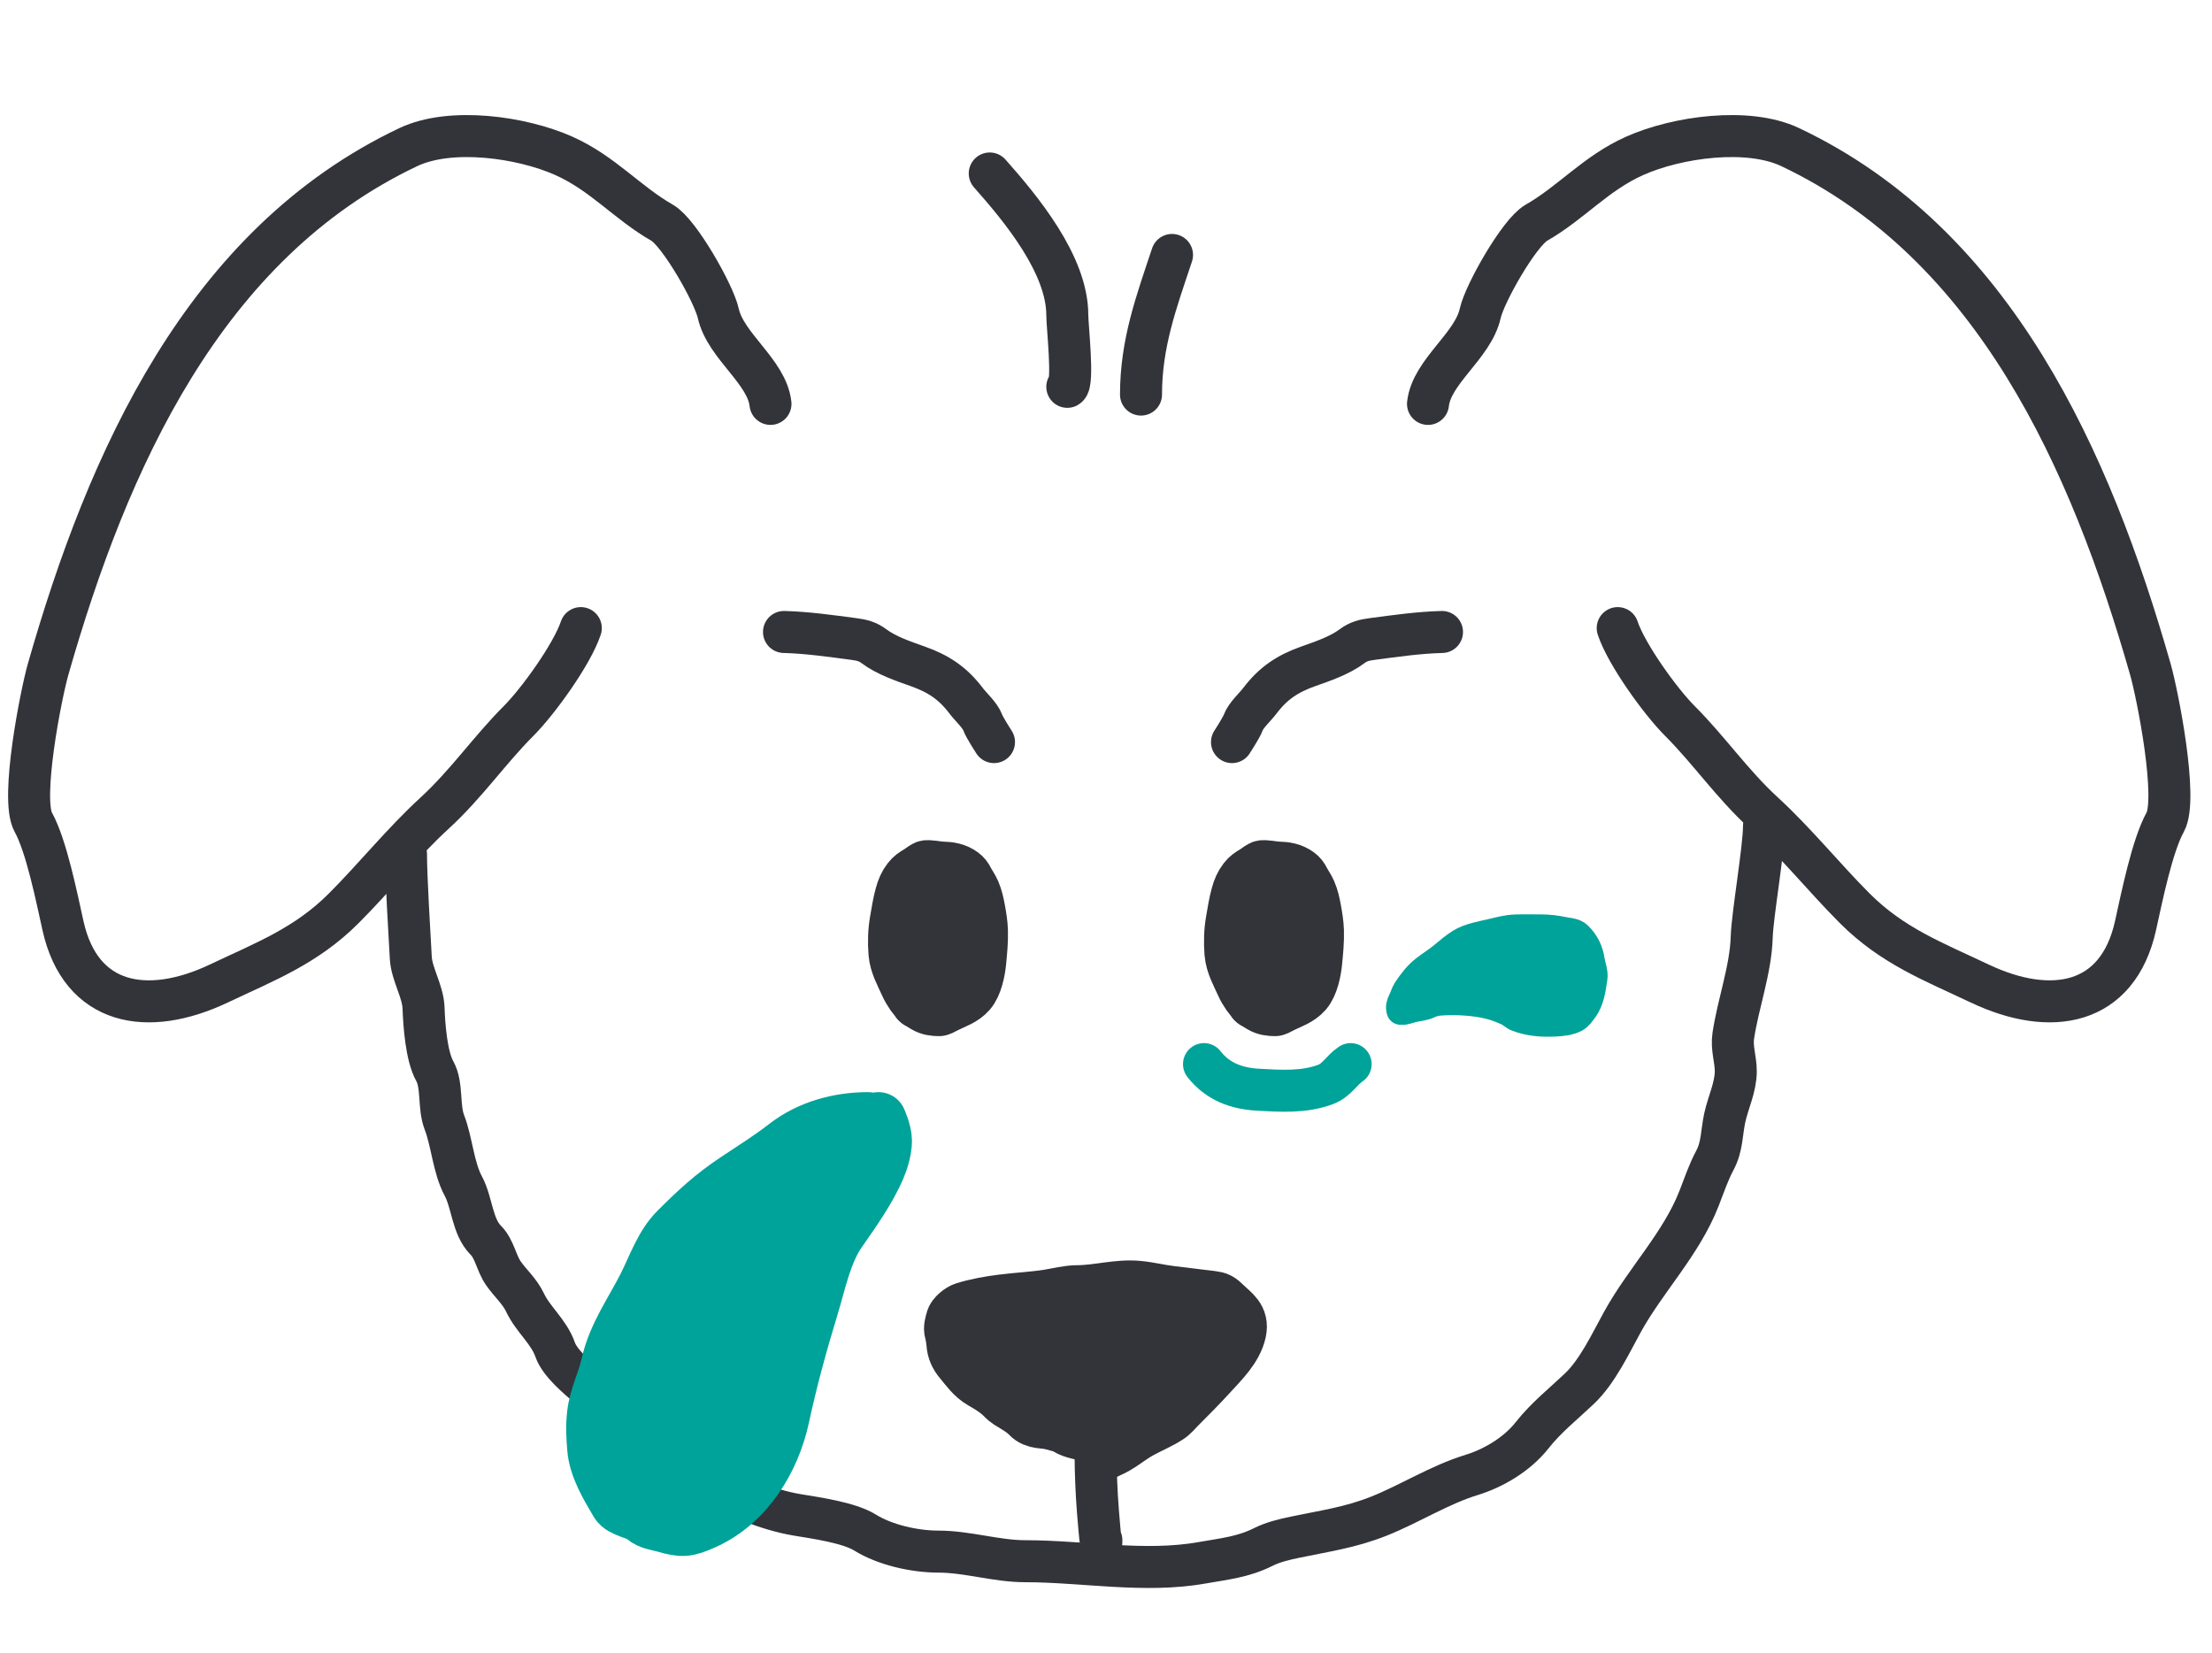
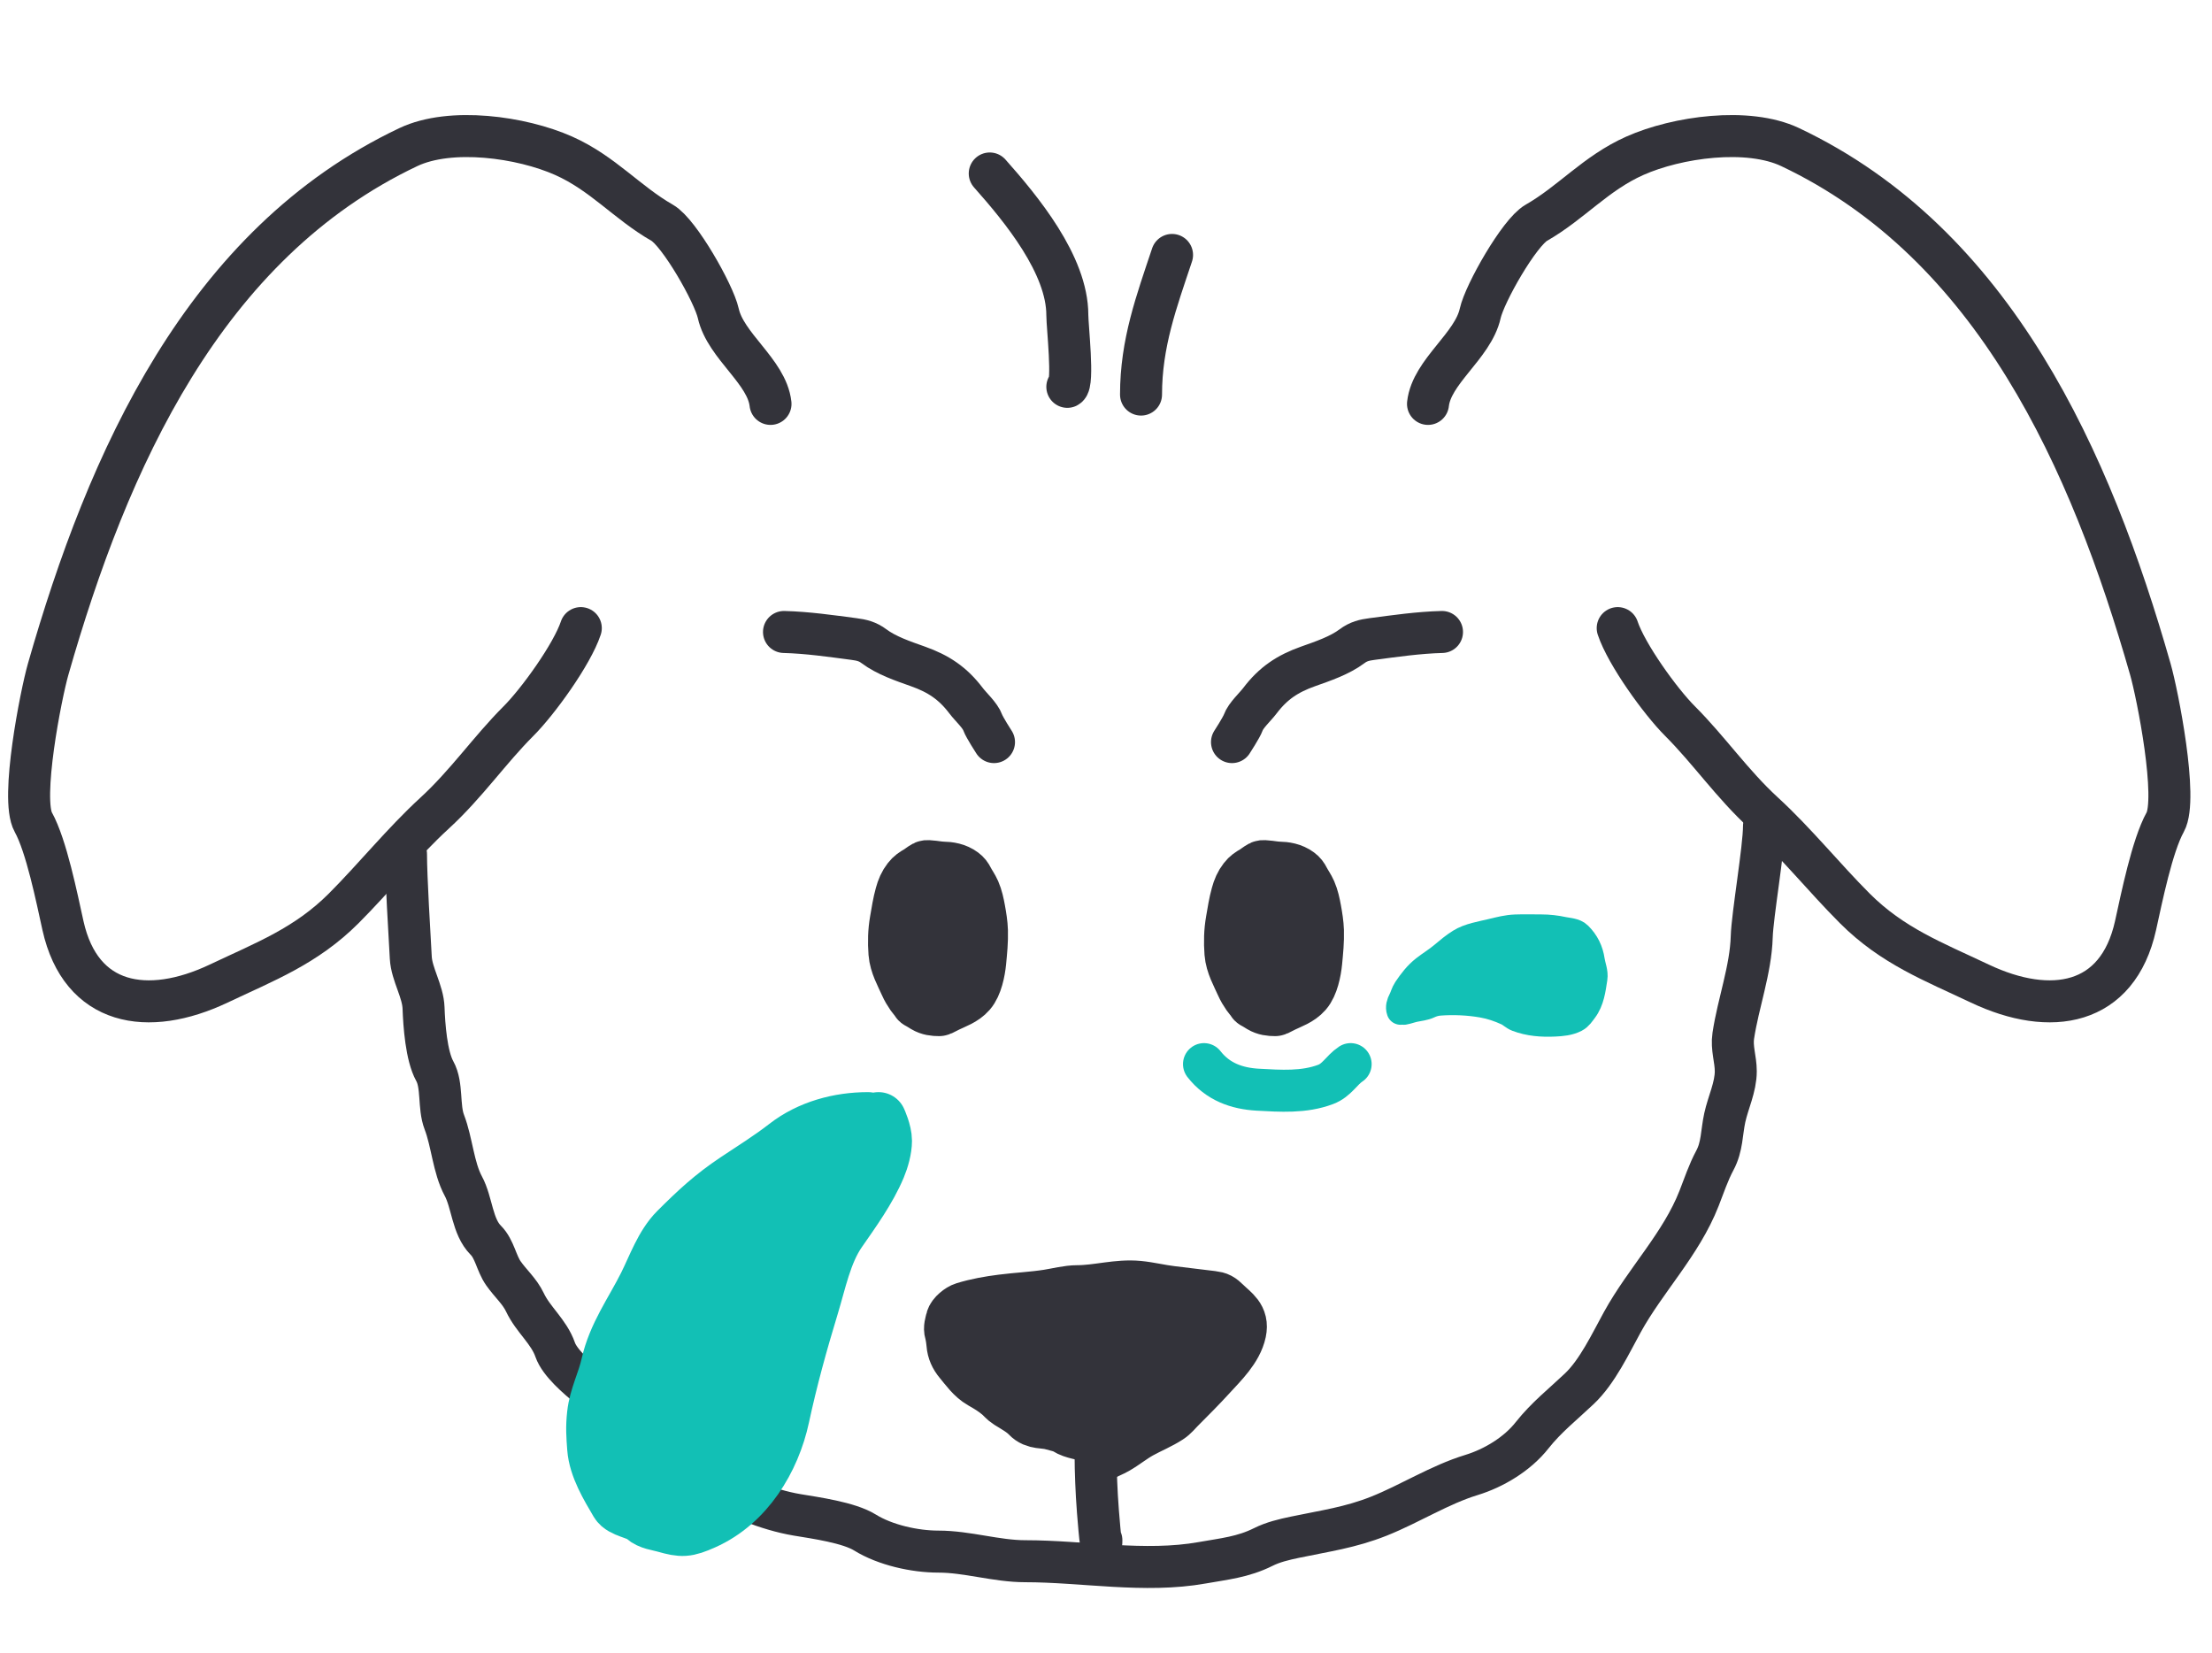
<svg xmlns="http://www.w3.org/2000/svg" width="79" height="59" viewBox="0 0 79 59" fill="none">
-   <path d="M27.517 14.423C27.389 13.265 25.913 12.361 25.653 11.19C25.494 10.475 24.259 8.304 23.651 7.956C22.392 7.237 21.532 6.186 20.127 5.561C18.621 4.892 16.095 4.537 14.584 5.253C7.285 8.711 3.846 16.455 1.718 23.901C1.464 24.792 0.726 28.526 1.188 29.359C1.656 30.2 2.029 32.067 2.249 33.054C2.885 35.918 5.271 36.326 7.809 35.124C9.474 34.335 10.93 33.782 12.274 32.438C13.365 31.347 14.385 30.078 15.525 29.034C16.657 27.995 17.477 26.791 18.518 25.749C19.217 25.05 20.429 23.369 20.743 22.43" stroke="#33333A" stroke-width="1.5" stroke-linecap="round" />
+   <path d="M27.518 14.423C27.389 13.265 25.913 12.361 25.653 11.19C25.494 10.475 24.259 8.304 23.651 7.956C22.393 7.237 21.532 6.186 20.127 5.561C18.621 4.892 16.096 4.537 14.584 5.253C7.285 8.711 3.846 16.455 1.719 23.901C1.464 24.792 0.726 28.526 1.189 29.359C1.656 30.2 2.03 32.067 2.249 33.054C2.886 35.918 5.271 36.326 7.809 35.124C9.474 34.335 10.931 33.782 12.275 32.438C13.365 31.347 14.386 30.078 15.525 29.034C16.658 27.995 17.477 26.791 18.519 25.749C19.218 25.05 20.43 23.369 20.743 22.43" stroke="#33333A" stroke-width="1.5" stroke-linecap="round" />
  <path d="M51 14.423C51.129 13.265 52.605 12.361 52.865 11.19C53.024 10.475 54.259 8.304 54.867 7.956C56.126 7.237 56.986 6.186 58.391 5.561C59.897 4.892 62.423 4.537 63.934 5.253C71.233 8.711 74.672 16.455 76.799 23.901C77.054 24.792 77.792 28.526 77.329 29.359C76.862 30.2 76.488 32.067 76.269 33.054C75.632 35.918 73.247 36.326 70.709 35.124C69.044 34.335 67.587 33.782 66.243 32.438C65.153 31.347 64.132 30.078 62.993 29.034C61.86 27.995 61.041 26.791 59.999 25.749C59.3 25.05 58.088 23.369 57.775 22.43" stroke="#33333A" stroke-width="1.5" stroke-linecap="round" />
  <path d="M14.5 30.5C14.5 31.32 14.626 33.385 14.671 34.2C14.705 34.8 15.107 35.394 15.127 35.999C15.148 36.604 15.226 37.707 15.527 38.248C15.809 38.756 15.655 39.518 15.869 40.072C16.143 40.785 16.191 41.693 16.546 42.353C16.866 42.947 16.861 43.801 17.351 44.291C17.664 44.604 17.727 45.11 17.978 45.469C18.23 45.83 18.558 46.106 18.751 46.514C19.041 47.127 19.604 47.553 19.828 48.2C19.991 48.67 20.639 49.22 21.019 49.53C21.741 50.118 22.306 51.111 23.109 51.557C23.439 51.74 23.676 52.116 23.996 52.33C24.394 52.595 24.835 52.761 25.269 52.957C26.287 53.415 27.369 53.913 28.475 54.097C29.116 54.204 30.318 54.37 30.888 54.724C31.611 55.173 32.667 55.408 33.511 55.408C34.547 55.408 35.583 55.751 36.615 55.751C38.674 55.751 40.883 56.174 42.937 55.807C43.718 55.668 44.391 55.606 45.116 55.244C45.466 55.069 45.853 54.977 46.244 54.895C47.337 54.666 48.215 54.551 49.246 54.142C50.358 53.699 51.413 53.02 52.553 52.672C53.358 52.426 54.194 51.92 54.719 51.253C55.222 50.616 55.826 50.141 56.404 49.593C57.05 48.982 57.518 47.981 57.938 47.218C58.768 45.708 60.041 44.43 60.68 42.796C60.858 42.342 61.014 41.868 61.244 41.44C61.511 40.945 61.483 40.446 61.599 39.914C61.718 39.368 61.992 38.822 61.992 38.254C61.992 37.819 61.836 37.429 61.903 36.987C62.08 35.815 62.528 34.626 62.562 33.452C62.584 32.688 63 30.292 63 29.5" stroke="#33333A" stroke-width="1.5" stroke-linecap="round" />
  <path d="M28 22.568C28.837 22.59 29.666 22.71 30.494 22.819C30.771 22.855 30.984 22.905 31.212 23.076C31.657 23.41 32.259 23.611 32.782 23.797C33.516 24.057 34.03 24.399 34.5 25.019C34.675 25.251 35.004 25.54 35.101 25.809C35.164 25.983 35.5 26.5 35.5 26.5" stroke="#33333A" stroke-width="1.5" stroke-linecap="round" />
  <path d="M51.5 22.568C50.663 22.59 49.834 22.71 49.005 22.819C48.729 22.855 48.516 22.905 48.288 23.076C47.843 23.41 47.241 23.611 46.718 23.797C45.984 24.057 45.47 24.399 45 25.019C44.825 25.251 44.496 25.54 44.399 25.809C44.336 25.983 44 26.5 44 26.5" stroke="#33333A" stroke-width="1.5" stroke-linecap="round" />
  <path d="M33.539 36C33.369 36 33.208 35.982 33.051 35.889C32.988 35.851 32.926 35.809 32.862 35.774C32.84 35.761 32.807 35.753 32.791 35.726C32.747 35.647 32.682 35.587 32.631 35.513C32.545 35.388 32.472 35.269 32.408 35.124C32.259 34.788 32.047 34.425 32.016 34.026C31.987 33.635 31.995 33.267 32.063 32.882C32.116 32.578 32.163 32.266 32.245 31.973C32.303 31.76 32.373 31.596 32.497 31.436C32.586 31.32 32.684 31.257 32.799 31.191C32.894 31.136 32.978 31.06 33.074 31.01C33.109 30.991 33.176 31.005 33.212 31.007C33.365 31.016 33.514 31.051 33.668 31.054C33.895 31.058 34.137 31.096 34.337 31.246C34.41 31.3 34.456 31.36 34.501 31.45C34.575 31.595 34.666 31.713 34.733 31.867C34.819 32.064 34.866 32.287 34.906 32.506C34.949 32.744 34.99 32.992 34.998 33.237C35.009 33.611 34.972 33.969 34.937 34.338C34.903 34.683 34.804 35.16 34.593 35.403C34.38 35.647 34.08 35.739 33.821 35.866C33.74 35.906 33.66 35.95 33.579 35.988C33.535 36.008 33.509 35.982 33.466 35.968" stroke="#33333A" stroke-width="2" stroke-linecap="round" />
  <ellipse cx="33.5" cy="33.5" rx="1.5" ry="2.5" fill="#33333A" />
  <path d="M45.539 36C45.369 36 45.208 35.982 45.051 35.889C44.988 35.851 44.926 35.809 44.862 35.774C44.84 35.761 44.807 35.753 44.791 35.726C44.747 35.647 44.682 35.587 44.631 35.513C44.545 35.388 44.472 35.269 44.408 35.124C44.259 34.788 44.047 34.425 44.016 34.026C43.987 33.635 43.995 33.267 44.063 32.882C44.116 32.578 44.163 32.266 44.245 31.973C44.303 31.76 44.373 31.596 44.497 31.436C44.586 31.32 44.684 31.257 44.799 31.191C44.894 31.136 44.978 31.06 45.074 31.01C45.109 30.991 45.176 31.005 45.212 31.007C45.365 31.016 45.514 31.051 45.668 31.054C45.895 31.058 46.137 31.096 46.337 31.246C46.41 31.3 46.456 31.36 46.501 31.45C46.575 31.595 46.666 31.713 46.733 31.867C46.819 32.064 46.866 32.287 46.906 32.506C46.949 32.744 46.99 32.992 46.998 33.237C47.009 33.611 46.972 33.969 46.937 34.338C46.903 34.683 46.804 35.16 46.593 35.403C46.38 35.647 46.08 35.739 45.821 35.866C45.74 35.906 45.66 35.95 45.579 35.988C45.535 36.008 45.509 35.982 45.466 35.968" stroke="#33333A" stroke-width="2" stroke-linecap="round" />
  <ellipse cx="45.5" cy="33.5" rx="1.5" ry="2.5" fill="#33333A" />
  <path d="M38.956 51.239C38.679 51.128 38.36 51.12 38.106 50.958C37.969 50.87 37.76 50.836 37.603 50.789C37.288 50.694 36.985 50.782 36.743 50.526C36.554 50.326 36.274 50.177 36.04 50.03C35.924 49.958 35.843 49.853 35.742 49.765C35.532 49.584 35.316 49.455 35.074 49.317C34.768 49.143 34.554 48.835 34.333 48.569C34.19 48.397 34.104 48.214 34.087 47.989C34.078 47.868 34.051 47.681 34.017 47.564C33.973 47.417 34.025 47.29 34.057 47.145C34.089 47.001 34.319 46.822 34.454 46.781C34.891 46.647 35.339 46.568 35.791 46.511C36.339 46.441 36.895 46.417 37.442 46.331C37.774 46.279 38.145 46.18 38.48 46.18C39.203 46.18 39.919 45.954 40.651 46.024C41.038 46.061 41.424 46.159 41.812 46.205C42.303 46.263 42.794 46.326 43.285 46.384C43.489 46.408 43.55 46.448 43.705 46.598C44.015 46.901 44.327 47.066 44.227 47.542C44.102 48.134 43.578 48.634 43.185 49.064C42.823 49.461 42.447 49.837 42.068 50.217C41.948 50.337 41.847 50.471 41.703 50.564C41.39 50.767 41.038 50.909 40.712 51.088C40.4 51.258 40.13 51.485 39.823 51.66C39.685 51.739 39.535 51.793 39.398 51.871" stroke="#33333A" stroke-width="2" stroke-linecap="round" />
  <path d="M34.086 47.5L39.586 52L44.086 47.5L39.586 46L34.086 47.5Z" fill="#33333A" />
-   <path d="M39.367 49.405C39.083 50.741 39.102 52.079 39.175 53.434C39.204 53.959 39.335 55.526 39.335 55.001" stroke="#33333A" stroke-width="1.5" stroke-linecap="round" />
-   <path d="M31.374 40C31.374 40 31.57 40.425 31.57 40.737C31.57 41.032 31.467 41.398 31.352 41.67C31.008 42.487 30.449 43.257 29.95 43.978C29.427 44.734 29.225 45.766 28.962 46.631C28.564 47.938 28.201 49.249 27.914 50.587C27.585 52.123 26.645 53.672 25.136 54.342C24.521 54.616 24.358 54.618 23.755 54.446C23.5 54.373 23.204 54.35 23.002 54.168C22.769 53.958 22.221 53.922 22.064 53.655C21.724 53.078 21.308 52.396 21.256 51.712C21.222 51.275 21.2 50.966 21.25 50.511C21.32 49.885 21.614 49.342 21.747 48.743C21.983 47.678 22.602 46.846 23.079 45.894C23.399 45.252 23.67 44.462 24.181 43.951C24.897 43.236 25.451 42.719 26.288 42.161C26.898 41.754 27.511 41.373 28.083 40.928C28.916 40.28 29.977 40 31 40" stroke="#00A399" stroke-width="2" stroke-linecap="round" />
-   <path d="M22.693 45.747C24.693 41.747 29.193 40.414 31.193 40.247C31.193 40.914 30.993 42.547 30.193 43.747C29.193 45.247 28.693 48.247 27.693 51.247C26.693 54.247 24.693 54.747 22.693 54.247C20.693 53.747 20.193 50.747 22.693 45.747Z" fill="#00A399" />
-   <path d="M43 38C43.49 38.627 44.166 38.871 44.921 38.913C45.731 38.957 46.567 39.018 47.344 38.725C47.748 38.573 47.909 38.219 48.237 38" stroke="#00A399" stroke-width="1.5" stroke-linecap="round" />
-   <path d="M50.02 36.095C49.973 35.965 50.017 35.834 50.078 35.718C50.143 35.594 50.17 35.46 50.249 35.343C50.434 35.069 50.623 34.819 50.885 34.614C51.1 34.446 51.335 34.306 51.544 34.129C51.742 33.962 51.934 33.8 52.155 33.662C52.475 33.461 52.912 33.395 53.275 33.307C53.554 33.24 53.834 33.166 54.123 33.156C54.429 33.145 54.737 33.154 55.042 33.154C55.313 33.154 55.566 33.184 55.83 33.24C55.995 33.275 56.238 33.281 56.365 33.409C56.623 33.666 56.762 33.953 56.814 34.304C56.846 34.518 56.942 34.718 56.908 34.937C56.847 35.325 56.801 35.732 56.556 36.055C56.47 36.168 56.388 36.3 56.258 36.366C56.027 36.483 55.78 36.504 55.523 36.516C55.068 36.538 54.615 36.504 54.19 36.342C54.063 36.294 53.966 36.187 53.84 36.129C53.553 35.997 53.262 35.897 52.949 35.842C52.461 35.755 51.911 35.73 51.416 35.768C51.274 35.779 51.142 35.816 51.016 35.876C50.872 35.944 50.682 35.964 50.528 35.995C50.4 36.02 50.271 36.072 50.138 36.095" stroke="#00A399" stroke-linecap="round" />
-   <path d="M54.086 33C52.886 33 50.919 34.667 50.086 35.5V36C50.586 35.833 51.686 35.5 52.086 35.5C52.586 35.5 54.086 36.5 55.086 36.5C56.086 36.5 56.586 36 56.586 35C56.586 34 55.586 33 54.086 33Z" fill="#00A399" />
-   <path d="M35.348 6.195C36.471 7.459 38.118 9.452 38.118 11.252C38.118 11.649 38.349 13.699 38.118 13.814" stroke="#33333A" stroke-width="1.5" stroke-linecap="round" />
-   <path d="M40.75 14.09C40.75 12.257 41.303 10.77 41.858 9.104" stroke="#33333A" stroke-width="1.5" stroke-linecap="round" />
+   <path d="M39.366 49.405C39.082 50.741 39.102 52.079 39.175 53.434C39.203 53.959 39.335 55.526 39.335 55.001" stroke="#33333A" stroke-width="1.5" stroke-linecap="round" />
+   <path d="M31.375 40C31.375 40 31.571 40.425 31.571 40.737C31.571 41.032 31.467 41.398 31.353 41.67C31.009 42.487 30.45 43.257 29.95 43.978C29.427 44.734 29.226 45.766 28.962 46.631C28.564 47.938 28.201 49.249 27.914 50.587C27.585 52.123 26.646 53.672 25.137 54.342C24.521 54.616 24.359 54.618 23.756 54.446C23.5 54.373 23.205 54.35 23.003 54.168C22.77 53.958 22.221 53.922 22.064 53.655C21.725 53.078 21.309 52.396 21.256 51.712C21.223 51.275 21.2 50.966 21.251 50.511C21.32 49.885 21.614 49.342 21.747 48.743C21.984 47.678 22.603 46.846 23.079 45.894C23.4 45.252 23.671 44.462 24.181 43.951C24.897 43.236 25.452 42.719 26.288 42.161C26.898 41.754 27.512 41.373 28.084 40.928C28.917 40.28 29.978 40 31 40" stroke="#12C0B5" stroke-width="2" stroke-linecap="round" />
+   <path d="M22.693 45.747C24.693 41.747 29.193 40.414 31.193 40.247C31.193 40.914 30.993 42.547 30.193 43.747C29.193 45.247 28.693 48.247 27.693 51.247C26.693 54.247 24.693 54.747 22.693 54.247C20.693 53.747 20.193 50.747 22.693 45.747Z" fill="#12C0B5" />
+   <path d="M43 38C43.49 38.627 44.166 38.871 44.921 38.913C45.731 38.957 46.567 39.018 47.344 38.725C47.748 38.573 47.909 38.219 48.237 38" stroke="#12C0B5" stroke-width="1.5" stroke-linecap="round" />
+   <path d="M50.02 36.095C49.973 35.965 50.017 35.834 50.078 35.718C50.143 35.594 50.17 35.46 50.249 35.343C50.434 35.069 50.623 34.819 50.885 34.614C51.1 34.446 51.335 34.306 51.544 34.129C51.742 33.962 51.934 33.8 52.155 33.662C52.475 33.461 52.912 33.395 53.275 33.307C53.554 33.24 53.834 33.166 54.123 33.156C54.429 33.145 54.737 33.154 55.042 33.154C55.313 33.154 55.566 33.184 55.83 33.24C55.995 33.275 56.238 33.281 56.365 33.409C56.623 33.666 56.762 33.953 56.814 34.304C56.846 34.518 56.942 34.718 56.908 34.937C56.847 35.325 56.801 35.732 56.556 36.055C56.47 36.168 56.388 36.3 56.258 36.366C56.027 36.483 55.78 36.504 55.523 36.516C55.068 36.538 54.615 36.504 54.19 36.342C54.063 36.294 53.966 36.187 53.84 36.129C53.553 35.997 53.262 35.897 52.949 35.842C52.461 35.755 51.911 35.73 51.416 35.768C51.274 35.779 51.142 35.816 51.016 35.876C50.872 35.944 50.682 35.964 50.528 35.995C50.4 36.02 50.271 36.072 50.138 36.095" stroke="#12C0B5" stroke-linecap="round" />
+   <path d="M54.086 33C52.886 33 50.919 34.667 50.086 35.5V36C50.586 35.833 51.686 35.5 52.086 35.5C52.586 35.5 54.086 36.5 55.086 36.5C56.086 36.5 56.586 36 56.586 35C56.586 34 55.586 33 54.086 33Z" fill="#12C0B5" />
+   <path d="M35.348 6.195C36.471 7.459 38.119 9.452 38.119 11.252C38.119 11.649 38.35 13.699 38.119 13.814" stroke="#33333A" stroke-width="1.5" stroke-linecap="round" />
+   <path d="M40.751 14.09C40.751 12.257 41.303 10.77 41.859 9.104" stroke="#33333A" stroke-width="1.5" stroke-linecap="round" />
</svg>
